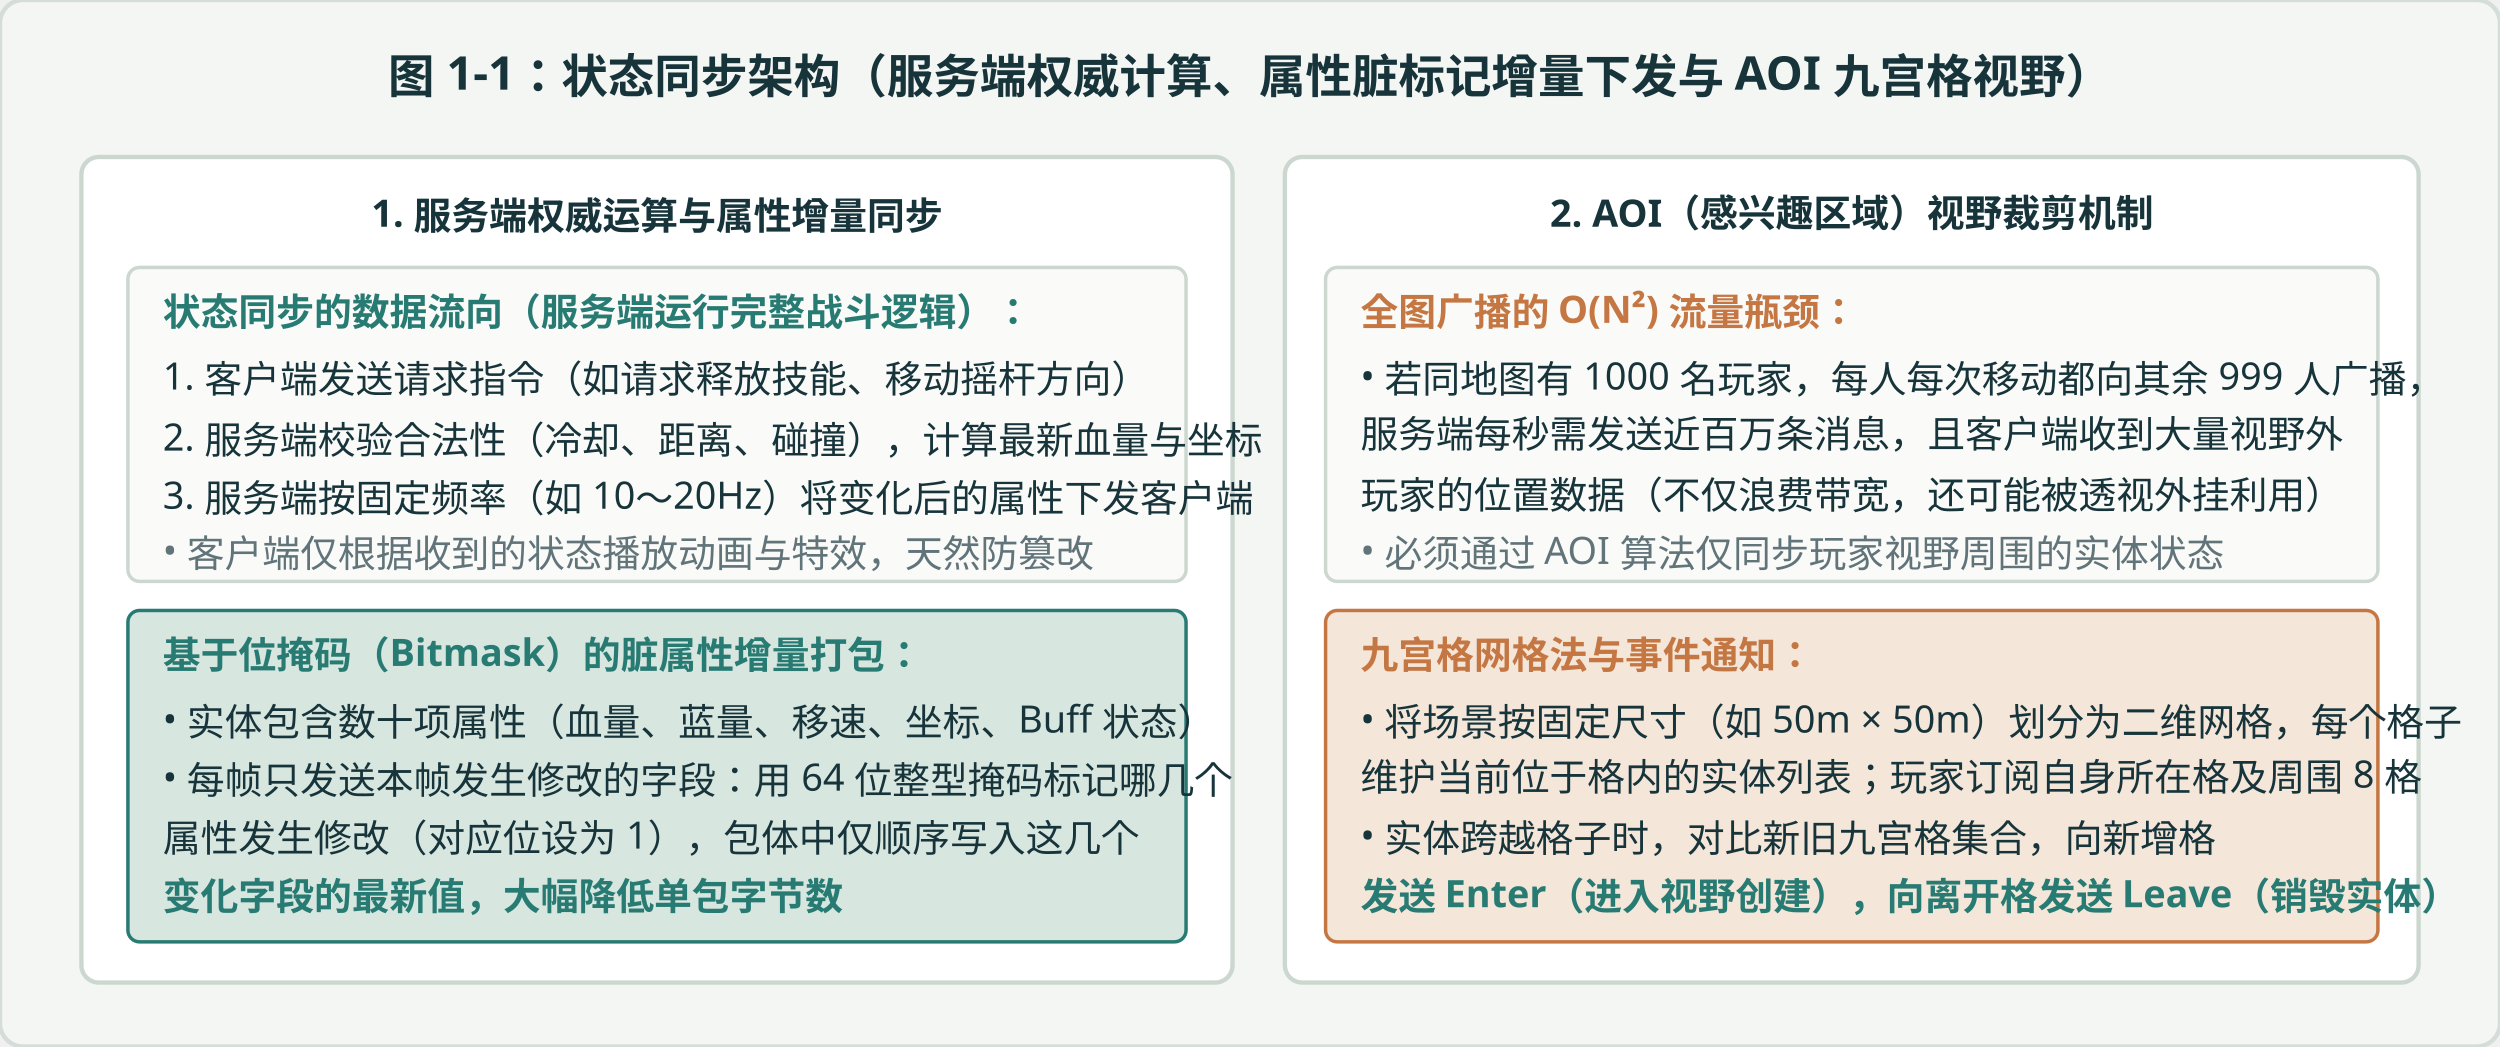
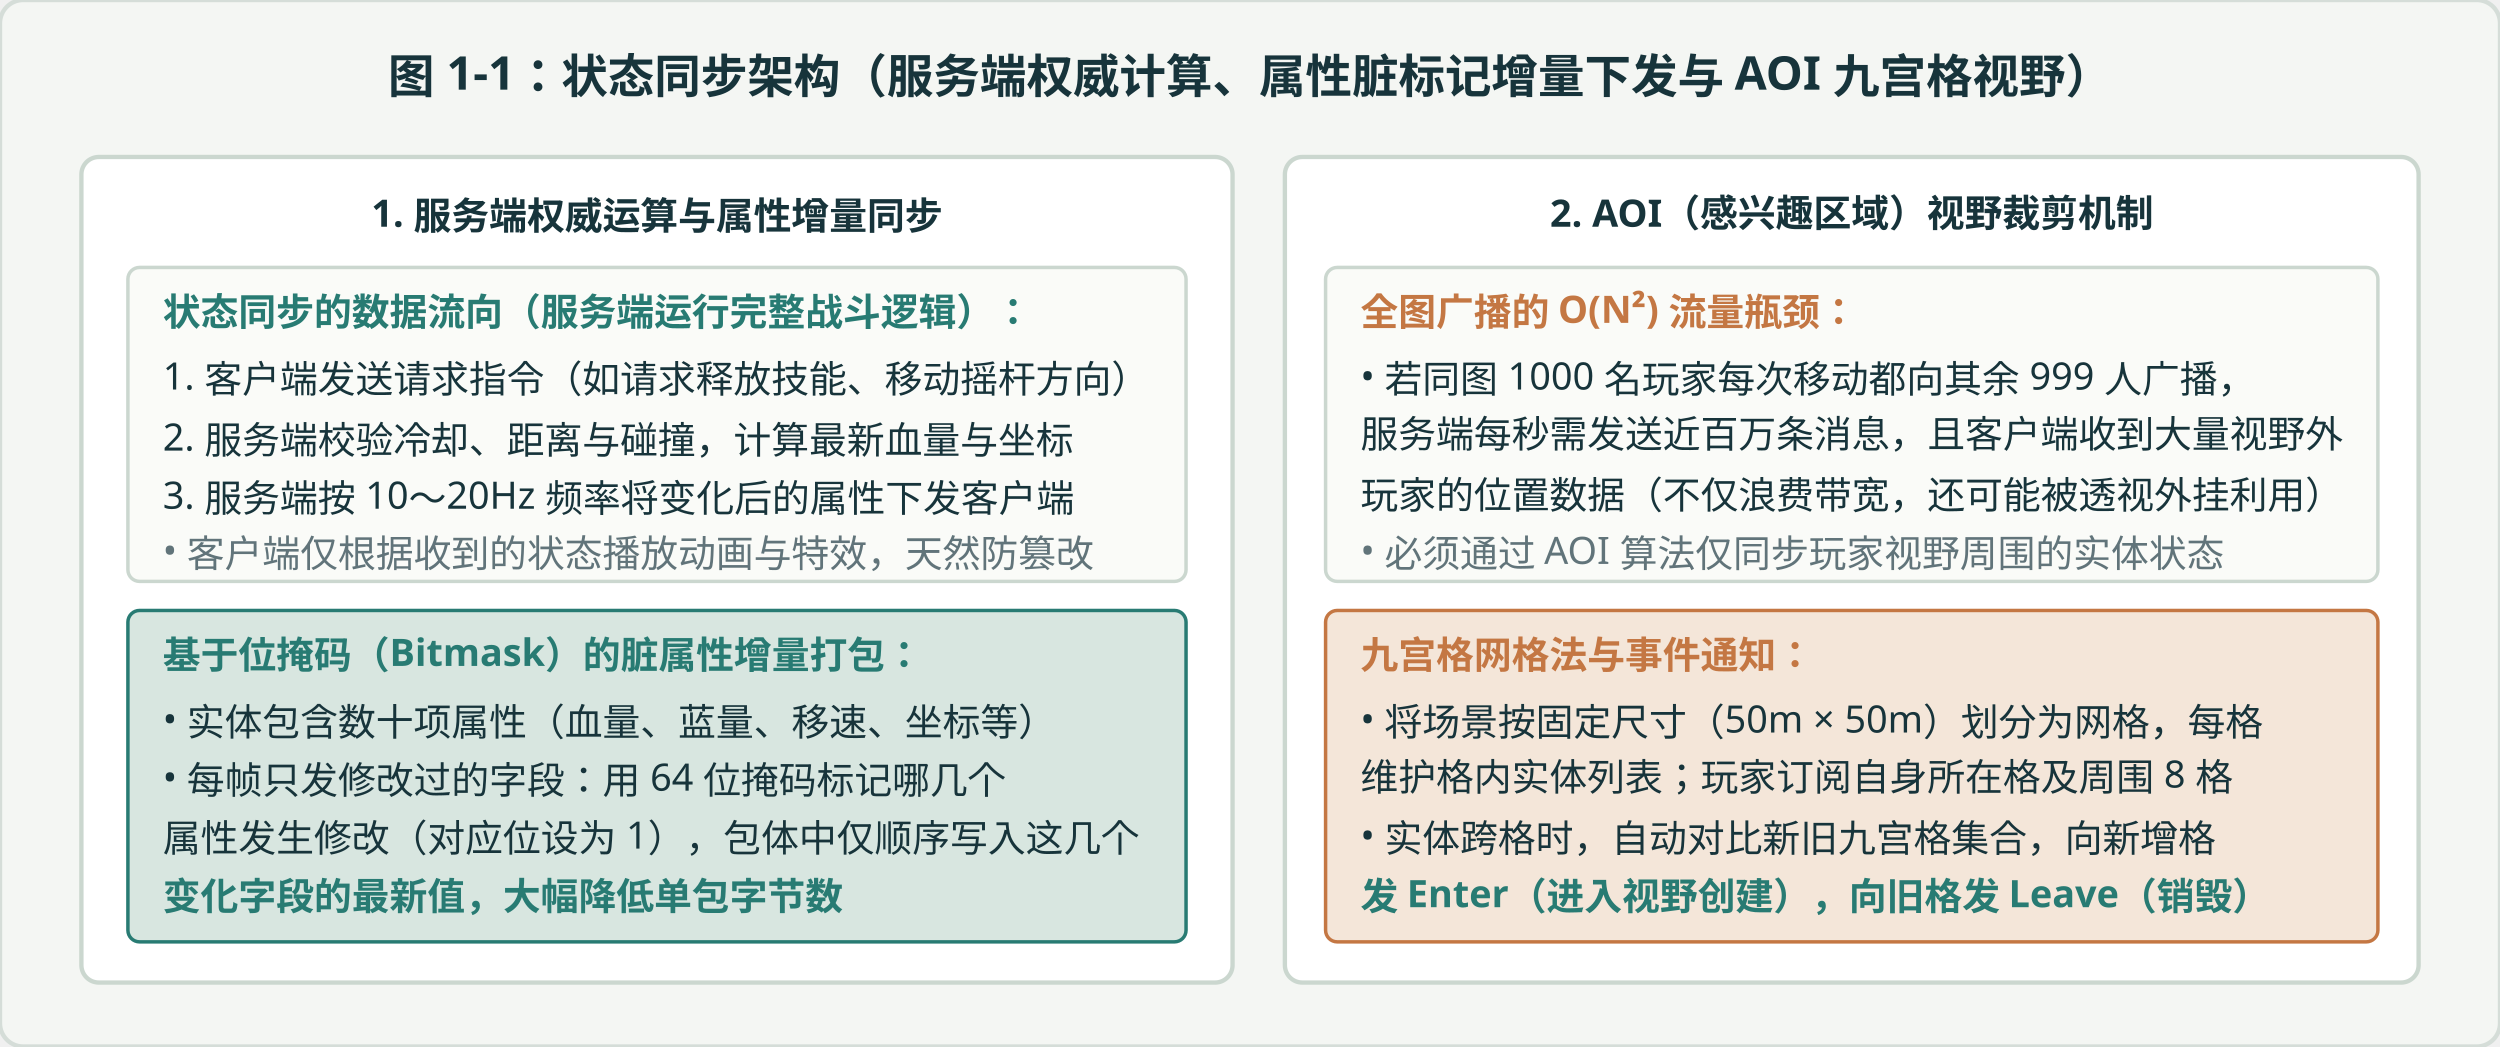
<svg xmlns="http://www.w3.org/2000/svg" viewBox="0 0 860 360" font-family="'Microsoft YaHei', 'Noto Sans SC', sans-serif">
  <rect width="860" height="360" rx="8" fill="#F4F6F3" stroke="#D5DDD8" stroke-width="1.5" />
  <text x="430" y="32" text-anchor="middle" font-size="16" font-weight="700" fill="#17343B">图 1-1：状态同步架构（服务端权威计算、属性脏标记增量下发与 AOI 九宫格视野）</text>
  <rect x="28" y="54" width="396" height="284" rx="6" fill="#FFFFFF" stroke="#CBD7CF" stroke-width="1.5" />
  <text x="226" y="78" text-anchor="middle" font-size="13" font-weight="700" fill="#17343B">1. 服务端权威运算与属性增量同步</text>
  <g font-size="13">
    <rect x="44" y="92" width="364" height="108" rx="4" fill="#FAFBF8" stroke="#CBD7CF" stroke-width="1.2" />
    <text x="56" y="112" fill="#287B73" font-weight="700">状态同步的数据流向（服务端运行完整战斗逻辑）：</text>
    <text x="56" y="134" fill="#17343B">1. 客户端发送请求指令（如请求释放技能、移动摇杆方向）</text>
-     <text x="56" y="155" fill="#17343B">2. 服务端校验合法性（冷却、距离、碰撞），计算最新血量与坐标</text>
-     <text x="56" y="175" fill="#17343B">3. 服务端按固定频率（如 10～20Hz）将变化后的属性下发客户端</text>
+     <text x="56" y="155" fill="#17343B">2. 服务端校验冷却、距离与碰撞，计算最新血量与坐标</text>
+     <text x="56" y="175" fill="#17343B">3. 服务端按 10～20Hz 频率将变化后的属性下发客户端</text>
    <text x="56" y="194" fill="#61747A">• 客户端仅根据收到的状态播放动画与特效，天然防篡改</text>
    <rect x="44" y="210" width="364" height="114" rx="4" fill="#D8E6E0" stroke="#287B73" stroke-width="1.2" />
    <text x="56" y="230" fill="#287B73" font-weight="700">基于位掩码（Bitmask）的脏属性增量打包：</text>
-     <text x="56" y="252" fill="#17343B">• 实体包含数十项属性（血量、蓝量、移速、坐标、Buff 状态）</text>
-     <text x="56" y="272" fill="#17343B">• 每帧只发送本帧发生修改的字段：用 64 位整型掩码标记哪几个</text>
+     <text x="56" y="252" fill="#17343B">• 实体包含数十项属性（血量、蓝量、移速、坐标等）</text>
+     <text x="56" y="272" fill="#17343B">• 每帧只发修改过的字段：用 64 位掩码标记哪几个</text>
    <text x="56" y="293" fill="#17343B">  属性发生修改（对应位设为 1），包体中仅顺序写入这几个</text>
    <text x="56" y="313" fill="#287B73" font-weight="700">  变化字段的最新值，大幅降低单包字节数</text>
  </g>
  <rect x="442" y="54" width="390" height="284" rx="6" fill="#FFFFFF" stroke="#CBD7CF" stroke-width="1.5" />
  <text x="637" y="78" text-anchor="middle" font-size="13" font-weight="700" fill="#17343B">2. AOI（感兴趣区域）视野裁剪机制</text>
  <g font-size="13">
    <rect x="456" y="92" width="362" height="108" rx="4" fill="#FAFBF8" stroke="#CBD7CF" stroke-width="1.2" />
    <text x="468" y="112" fill="#C47743" font-weight="700">全图广播的 O(N²) 流量瓶颈：</text>
-     <text x="468" y="134" fill="#17343B">• 若同地图有 1000 名玩家，每人每次移动都向其余 999 人广播，</text>
+     <text x="468" y="134" fill="#17343B">• 若同图 1000 名玩家每次移动都向其余 999 人广播，</text>
    <text x="468" y="154" fill="#17343B">  服务端每秒需发送近百万条消息，且客户端收到大量视野外</text>
    <text x="468" y="175" fill="#17343B">  玩家的位置数据（不仅浪费带宽，还可能被透视外挂利用）</text>
    <text x="468" y="194" fill="#61747A">• 必须通过 AOI 算法仅同步玩家视野周围的实体状态</text>
    <rect x="456" y="210" width="362" height="114" rx="4" fill="#F4E6D9" stroke="#C47743" stroke-width="1.2" />
    <text x="468" y="230" fill="#C47743" font-weight="700">九宫格网格法与事件通知：</text>
-     <text x="468" y="252" fill="#17343B">• 将场景按固定尺寸（如 50m × 50m）划分为二维网格，每个格子</text>
-     <text x="468" y="272" fill="#17343B">  维护当前位于格内的实体列表；玩家订阅自身所在格及周围 8 格</text>
-     <text x="468" y="292" fill="#17343B">• 实体跨越格子时，对比新旧九宫格集合，向新增格</text>
-     <text x="468" y="313" fill="#287B73" font-weight="700">  发送 Enter（进入视野创建），向离开格发送 Leave（销毁实体）</text>
+     <text x="468" y="252" fill="#17343B">• 将场景按固定尺寸（50m × 50m）划分为网格，每格</text>
+     <text x="468" y="272" fill="#17343B">  维护格内实体列表；玩家订阅自身所在格及周围 8 格</text>
+     <text x="468" y="292" fill="#17343B">• 实体跨格时，自动对比新旧九宫格集合，向新增格</text>
+     <text x="468" y="313" fill="#287B73" font-weight="700">  发 Enter（进入视野创建），向旧格发 Leave（销毁）</text>
  </g>
</svg>
